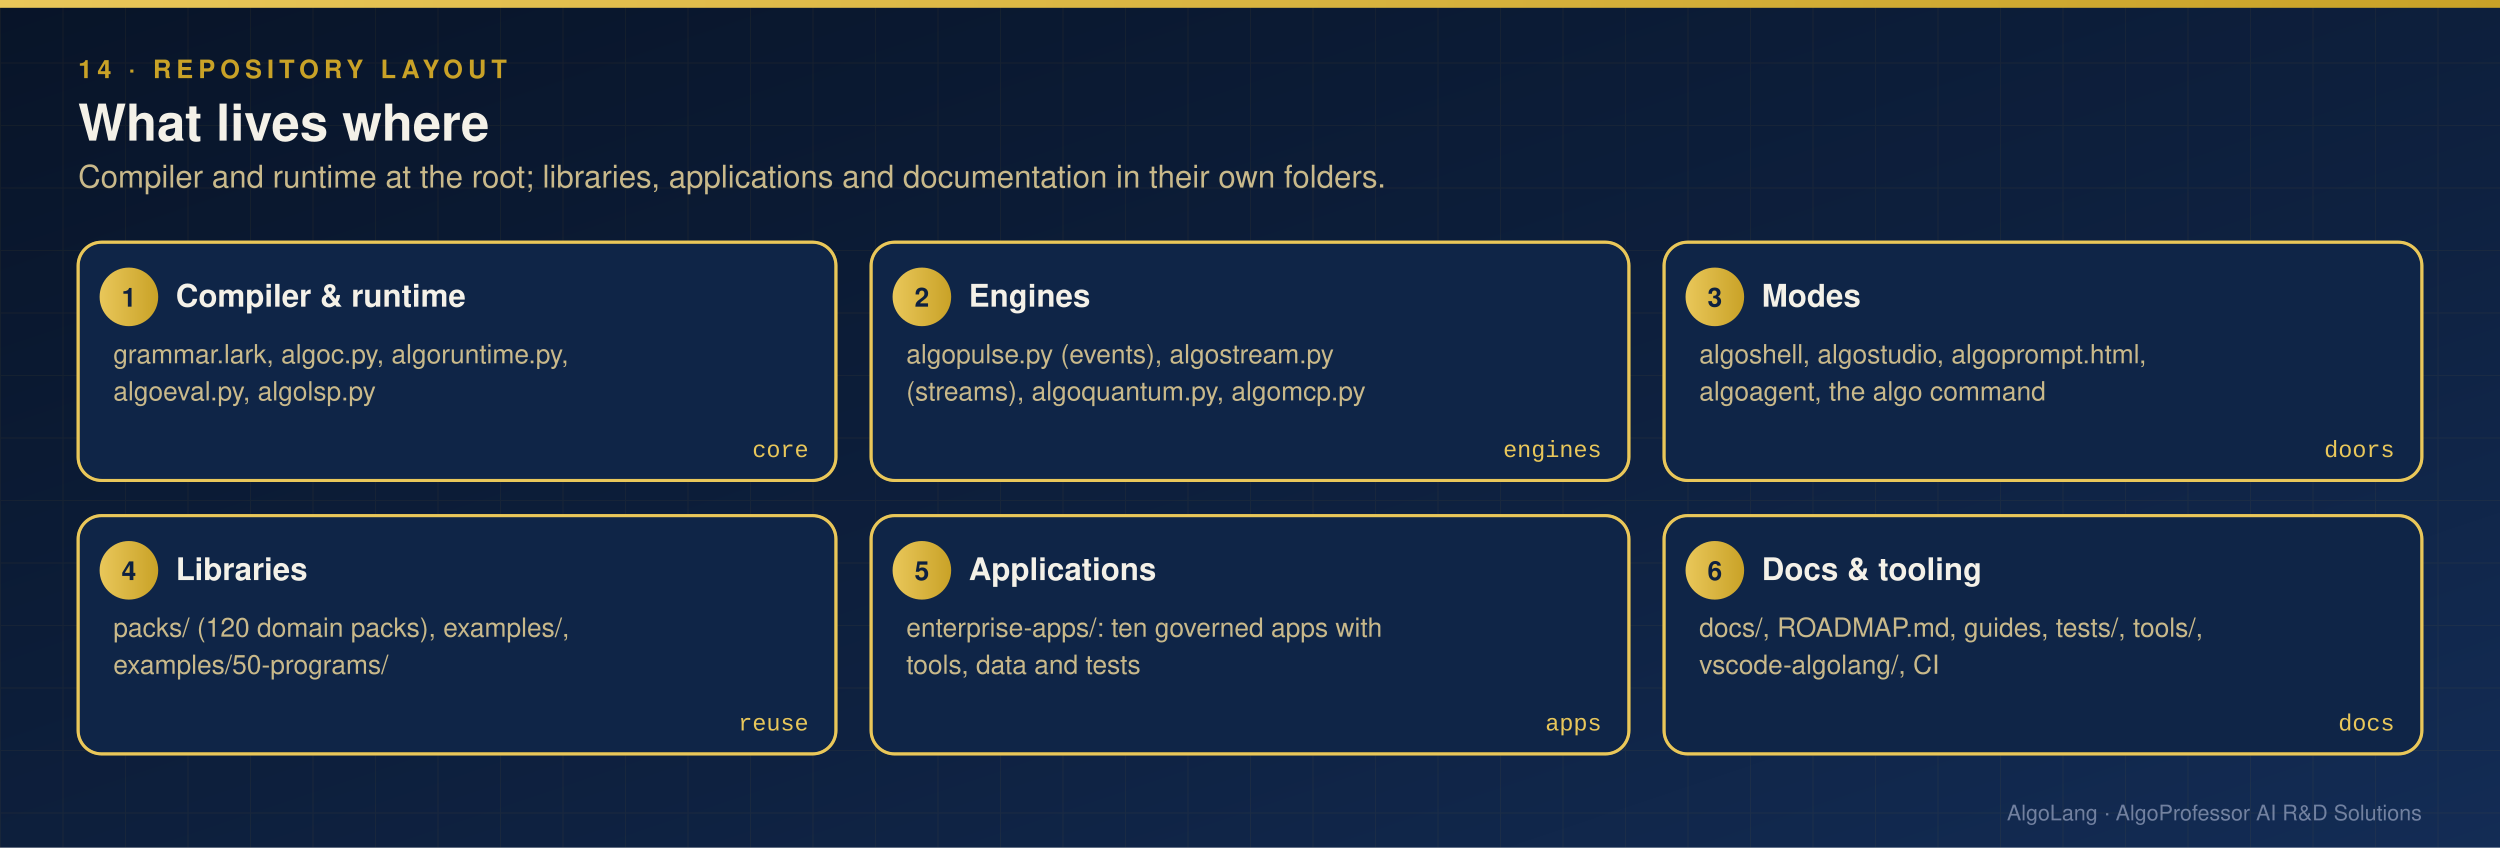
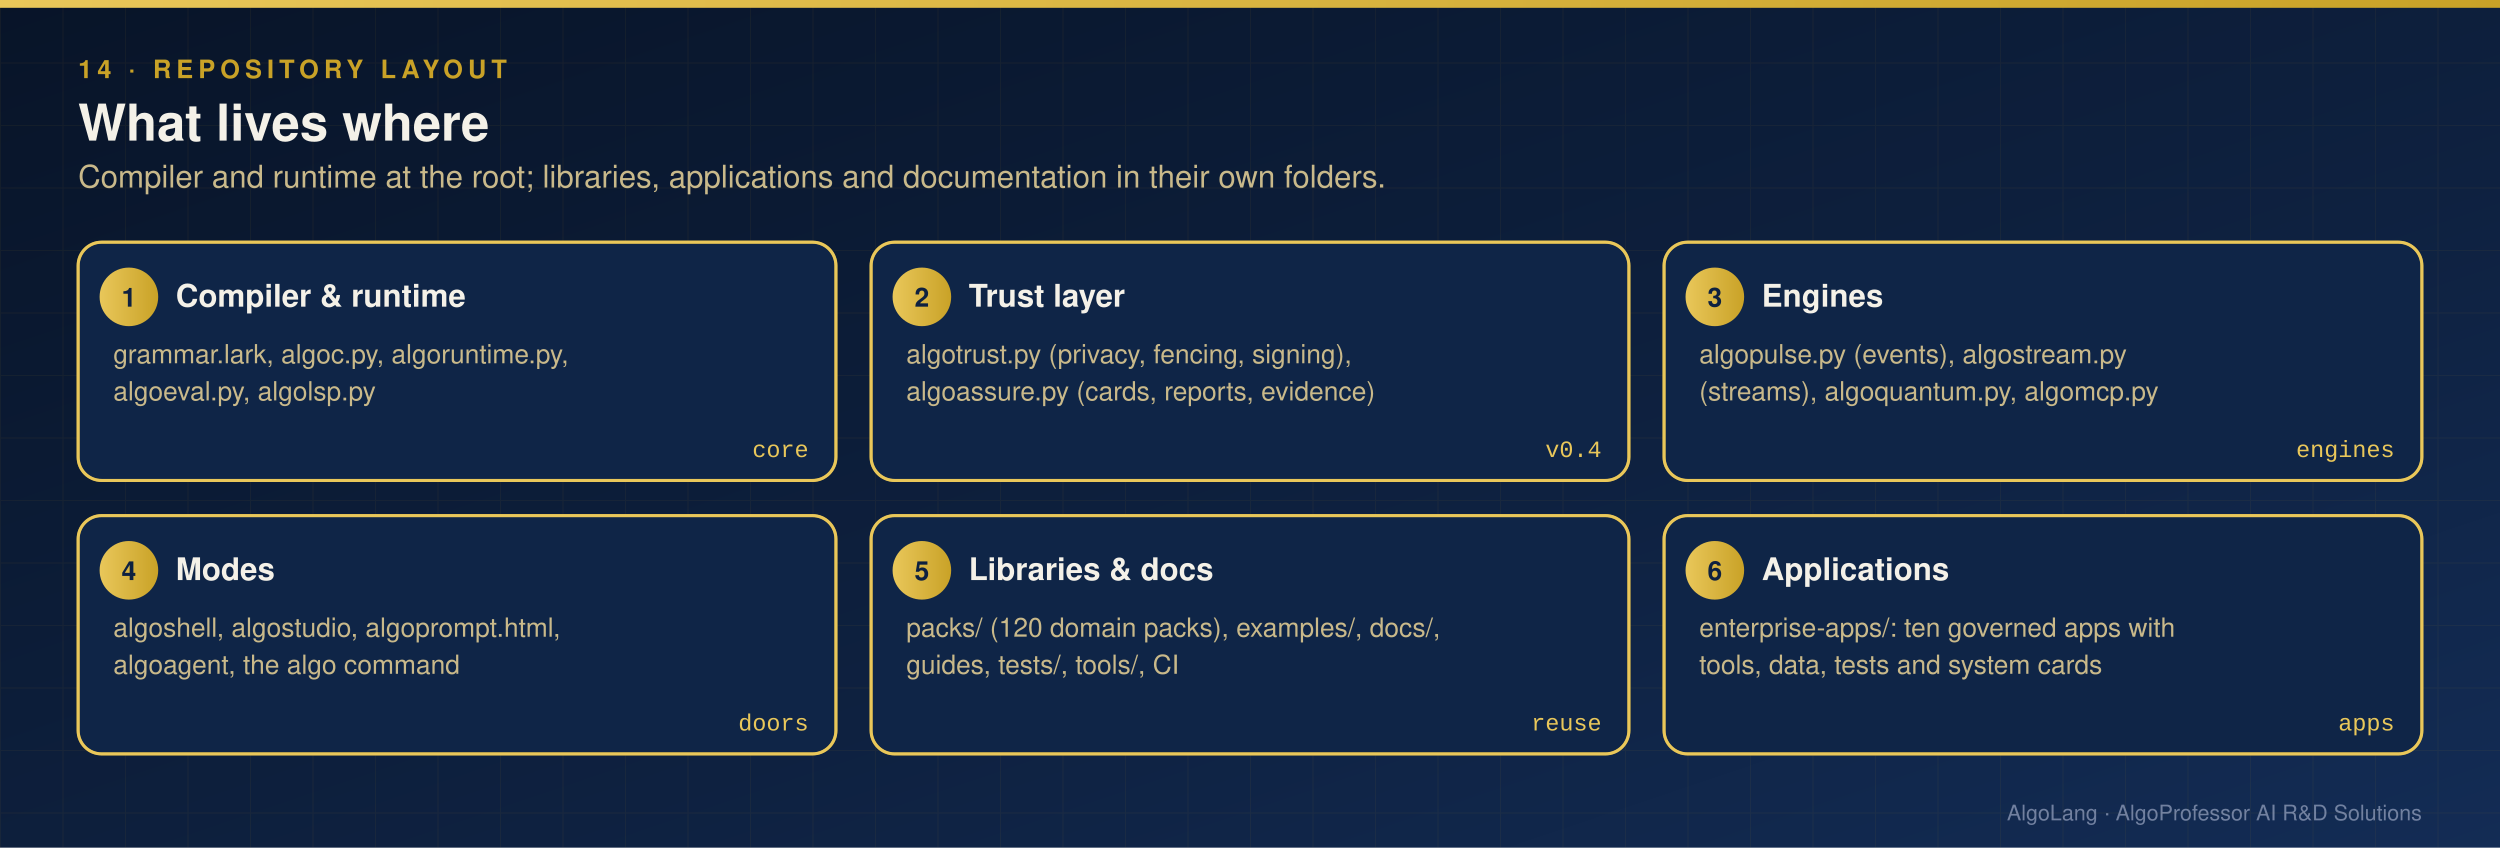
<svg xmlns="http://www.w3.org/2000/svg" viewBox="0 0 1280 434" width="1280" height="434" role="img" aria-label="What lives where">
  <defs>
    <linearGradient id="bg" x1="0" y1="0" x2="1" y2="1">
      <stop offset="0" stop-color="#081428" />
      <stop offset=".6" stop-color="#0e2140" />
      <stop offset="1" stop-color="#132c55" />
    </linearGradient>
    <linearGradient id="gold" x1="0" x2="1">
      <stop offset="0" stop-color="#e9c75a" />
      <stop offset="1" stop-color="#c9a227" />
    </linearGradient>
    <pattern id="grid" width="32" height="32" patternUnits="userSpaceOnUse">
      <path d="M32 0H0V32" fill="none" stroke="#c9a227" stroke-opacity=".06" />
    </pattern>
    <filter id="soft" x="-50%" y="-50%" width="200%" height="200%">
      <feGaussianBlur stdDeviation="2.5" result="b" />
      <feMerge>
        <feMergeNode in="b" />
        <feMergeNode in="SourceGraphic" />
      </feMerge>
    </filter>
  </defs>
  <style>
    text { font-family: "Segoe UI", "Helvetica Neue", Helvetica, Arial, sans-serif; }
    .mono { font-family: "SFMono-Regular", Consolas, "Liberation Mono", Menlo, monospace; }
    .wire { fill: none; stroke: #c9a227; stroke-width: 2; stroke-dasharray: 6 6; animation: dash 1.1s linear infinite; }
    .ctl { fill: none; stroke: #8fd3ff; stroke-opacity: .55; stroke-width: 1.4; stroke-dasharray: 3 5; animation: dash 2.2s linear infinite; }
    .card { fill: #0f2547; stroke: #c9a227; stroke-opacity: .75; stroke-width: 1.4; }
    .glow { animation: glow 3.6s ease-in-out infinite; }
    .rise { animation: rise 1.2s cubic-bezier(.2,.8,.2,1) both; }
    .fade { opacity: 0; animation: fade 7s ease-in-out infinite; }
    .pulse { animation: pulse 2.4s ease-in-out infinite; }
    @keyframes dash { to { stroke-dashoffset: -24; } }
    @keyframes glow { 0%, 100% { stroke-opacity: .35; } 50% { stroke-opacity: 1; } }
    @keyframes rise { from { transform: translateY(12px); } to { transform: none; } }
    @keyframes fade { 0%, 6% { opacity: 0; } 14%, 88% { opacity: 1; } 100% { opacity: 0; } }
    @keyframes pulse { 0%, 100% { opacity: .55; } 50% { opacity: 1; } }
    
    @media (prefers-reduced-motion: reduce) { * { animation: none !important; } .fade { opacity: 1; } }
  </style>
  <rect width="1280" height="434" fill="url(#bg)" />
  <rect width="1280" height="434" fill="url(#grid)" />
  <rect width="1280" height="4" fill="url(#gold)" />
  <text x="40" y="40" fill="#c9a227" font-size="13" letter-spacing="2.6" font-weight="700">14 · REPOSITORY LAYOUT</text>
  <text x="40" y="72" fill="#f4f1e8" font-size="26" font-weight="700">What lives where</text>
  <text x="40" y="96" fill="#c9b98a" font-size="16">Compiler and runtime at the root; libraries, applications and documentation in their own folders.</text>
  <g class="rise" style="animation-delay:0.00s">
    <rect x="40.0" y="124" width="388.0" height="122" rx="12" class="card" />
    <rect x="40.0" y="124" width="388.0" height="122" rx="12" fill="none" stroke="#e9c75a" stroke-width="1.6" class="glow" style="animation-delay:0.00s" />
    <circle cx="66.0" cy="152" r="15" fill="url(#gold)" />
    <text x="66.0" y="157" fill="#0e2140" font-size="13.5" font-weight="800" text-anchor="middle">1</text>
    <text x="90.0" y="157" fill="#f4f1e8" font-size="16" font-weight="700">Compiler &amp; runtime</text>
    <text x="58.0" y="186" fill="#c9b98a" font-size="13.5">grammar.lark, algoc.py, algoruntime.py,</text>
    <text x="58.0" y="205" fill="#c9b98a" font-size="13.5">algoeval.py, algolsp.py</text>
    <text x="414.0" y="234" fill="#e9c75a" font-size="12" text-anchor="end" class="mono">core</text>
  </g>
  <g class="rise" style="animation-delay:0.08s">
    <rect x="446.0" y="124" width="388.0" height="122" rx="12" class="card" />
    <rect x="446.0" y="124" width="388.0" height="122" rx="12" fill="none" stroke="#e9c75a" stroke-width="1.6" class="glow" style="animation-delay:0.12s" />
    <circle cx="472.0" cy="152" r="15" fill="url(#gold)" />
    <text x="472.0" y="157" fill="#0e2140" font-size="13.5" font-weight="800" text-anchor="middle">2</text>
-     <text x="496.0" y="157" fill="#f4f1e8" font-size="16" font-weight="700">Engines</text>
-     <text x="464.0" y="186" fill="#c9b98a" font-size="13.5">algopulse.py (events), algostream.py</text>
-     <text x="464.0" y="205" fill="#c9b98a" font-size="13.5">(streams), algoquantum.py, algomcp.py</text>
-     <text x="820.0" y="234" fill="#e9c75a" font-size="12" text-anchor="end" class="mono">engines</text>
+     <text x="496.0" y="157" fill="#f4f1e8" font-size="16" font-weight="700">Trust layer</text>
+     <text x="464.0" y="186" fill="#c9b98a" font-size="13.5">algotrust.py (privacy, fencing, signing),</text>
+     <text x="464.0" y="205" fill="#c9b98a" font-size="13.5">algoassure.py (cards, reports, evidence)</text>
+     <text x="820.0" y="234" fill="#e9c75a" font-size="12" text-anchor="end" class="mono">v0.4</text>
  </g>
  <g class="rise" style="animation-delay:0.16s">
    <rect x="852.0" y="124" width="388.0" height="122" rx="12" class="card" />
    <rect x="852.0" y="124" width="388.0" height="122" rx="12" fill="none" stroke="#e9c75a" stroke-width="1.6" class="glow" style="animation-delay:0.24s" />
    <circle cx="878.0" cy="152" r="15" fill="url(#gold)" />
    <text x="878.0" y="157" fill="#0e2140" font-size="13.5" font-weight="800" text-anchor="middle">3</text>
-     <text x="902.0" y="157" fill="#f4f1e8" font-size="16" font-weight="700">Modes</text>
-     <text x="870.0" y="186" fill="#c9b98a" font-size="13.5">algoshell, algostudio, algoprompt.html,</text>
-     <text x="870.0" y="205" fill="#c9b98a" font-size="13.5">algoagent, the algo command</text>
-     <text x="1226.0" y="234" fill="#e9c75a" font-size="12" text-anchor="end" class="mono">doors</text>
+     <text x="902.0" y="157" fill="#f4f1e8" font-size="16" font-weight="700">Engines</text>
+     <text x="870.0" y="186" fill="#c9b98a" font-size="13.5">algopulse.py (events), algostream.py</text>
+     <text x="870.0" y="205" fill="#c9b98a" font-size="13.5">(streams), algoquantum.py, algomcp.py</text>
+     <text x="1226.0" y="234" fill="#e9c75a" font-size="12" text-anchor="end" class="mono">engines</text>
  </g>
  <g class="rise" style="animation-delay:0.24s">
    <rect x="40.0" y="264" width="388.0" height="122" rx="12" class="card" />
    <rect x="40.0" y="264" width="388.0" height="122" rx="12" fill="none" stroke="#e9c75a" stroke-width="1.6" class="glow" style="animation-delay:0.36s" />
    <circle cx="66.0" cy="292" r="15" fill="url(#gold)" />
    <text x="66.0" y="297" fill="#0e2140" font-size="13.5" font-weight="800" text-anchor="middle">4</text>
-     <text x="90.0" y="297" fill="#f4f1e8" font-size="16" font-weight="700">Libraries</text>
-     <text x="58.0" y="326" fill="#c9b98a" font-size="13.5">packs/ (120 domain packs), examples/,</text>
-     <text x="58.0" y="345" fill="#c9b98a" font-size="13.5">examples/50-programs/</text>
-     <text x="414.0" y="374" fill="#e9c75a" font-size="12" text-anchor="end" class="mono">reuse</text>
+     <text x="90.0" y="297" fill="#f4f1e8" font-size="16" font-weight="700">Modes</text>
+     <text x="58.0" y="326" fill="#c9b98a" font-size="13.5">algoshell, algostudio, algoprompt.html,</text>
+     <text x="58.0" y="345" fill="#c9b98a" font-size="13.5">algoagent, the algo command</text>
+     <text x="414.0" y="374" fill="#e9c75a" font-size="12" text-anchor="end" class="mono">doors</text>
  </g>
  <g class="rise" style="animation-delay:0.32s">
    <rect x="446.0" y="264" width="388.0" height="122" rx="12" class="card" />
    <rect x="446.0" y="264" width="388.0" height="122" rx="12" fill="none" stroke="#e9c75a" stroke-width="1.6" class="glow" style="animation-delay:0.48s" />
    <circle cx="472.0" cy="292" r="15" fill="url(#gold)" />
    <text x="472.0" y="297" fill="#0e2140" font-size="13.5" font-weight="800" text-anchor="middle">5</text>
-     <text x="496.0" y="297" fill="#f4f1e8" font-size="16" font-weight="700">Applications</text>
-     <text x="464.0" y="326" fill="#c9b98a" font-size="13.5">enterprise-apps/: ten governed apps with</text>
-     <text x="464.0" y="345" fill="#c9b98a" font-size="13.5">tools, data and tests</text>
-     <text x="820.0" y="374" fill="#e9c75a" font-size="12" text-anchor="end" class="mono">apps</text>
+     <text x="496.0" y="297" fill="#f4f1e8" font-size="16" font-weight="700">Libraries &amp; docs</text>
+     <text x="464.0" y="326" fill="#c9b98a" font-size="13.5">packs/ (120 domain packs), examples/, docs/,</text>
+     <text x="464.0" y="345" fill="#c9b98a" font-size="13.5">guides, tests/, tools/, CI</text>
+     <text x="820.0" y="374" fill="#e9c75a" font-size="12" text-anchor="end" class="mono">reuse</text>
  </g>
  <g class="rise" style="animation-delay:0.40s">
    <rect x="852.0" y="264" width="388.0" height="122" rx="12" class="card" />
    <rect x="852.0" y="264" width="388.0" height="122" rx="12" fill="none" stroke="#e9c75a" stroke-width="1.6" class="glow" style="animation-delay:0.60s" />
    <circle cx="878.0" cy="292" r="15" fill="url(#gold)" />
    <text x="878.0" y="297" fill="#0e2140" font-size="13.5" font-weight="800" text-anchor="middle">6</text>
-     <text x="902.0" y="297" fill="#f4f1e8" font-size="16" font-weight="700">Docs &amp; tooling</text>
-     <text x="870.0" y="326" fill="#c9b98a" font-size="13.5">docs/, ROADMAP.md, guides, tests/, tools/,</text>
-     <text x="870.0" y="345" fill="#c9b98a" font-size="13.5">vscode-algolang/, CI</text>
-     <text x="1226.0" y="374" fill="#e9c75a" font-size="12" text-anchor="end" class="mono">docs</text>
+     <text x="902.0" y="297" fill="#f4f1e8" font-size="16" font-weight="700">Applications</text>
+     <text x="870.0" y="326" fill="#c9b98a" font-size="13.5">enterprise-apps/: ten governed apps with</text>
+     <text x="870.0" y="345" fill="#c9b98a" font-size="13.5">tools, data, tests and system cards</text>
+     <text x="1226.0" y="374" fill="#e9c75a" font-size="12" text-anchor="end" class="mono">apps</text>
  </g>
  <text x="1240" y="420" fill="#9aa6c2" fill-opacity=".7" font-size="11" text-anchor="end">AlgoLang · AlgoProfessor AI R&amp;D Solutions</text>
</svg>
